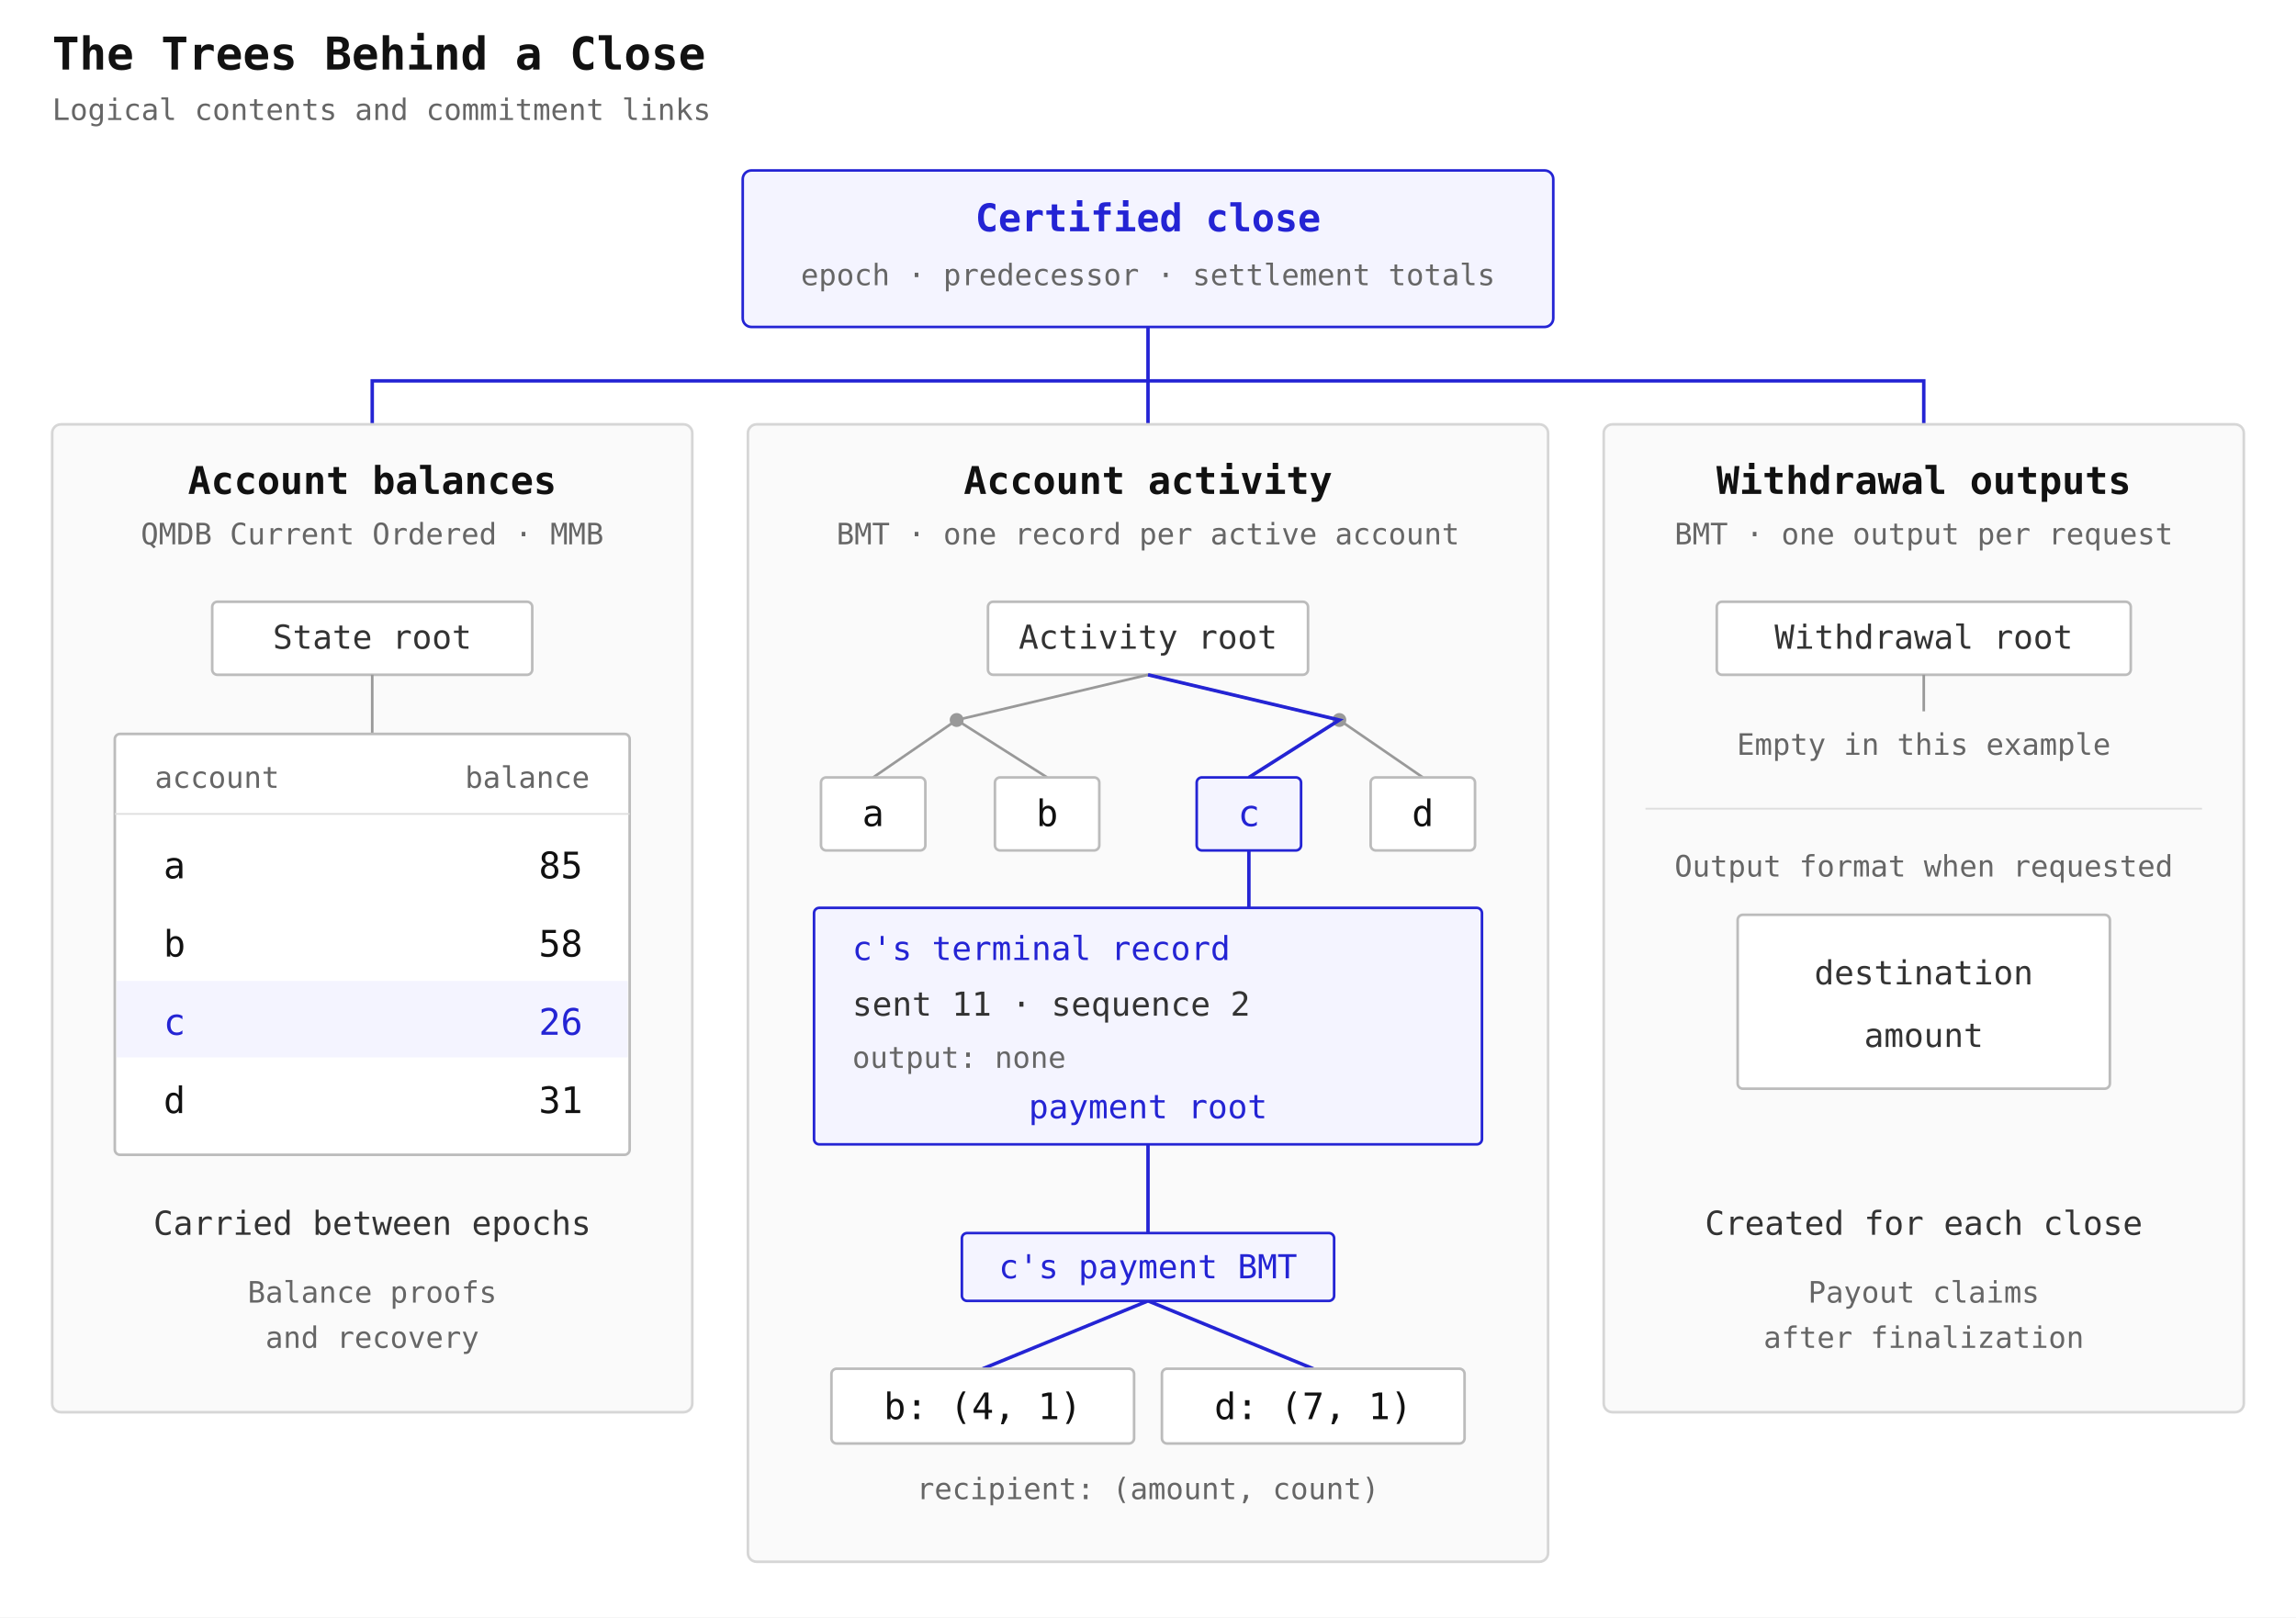
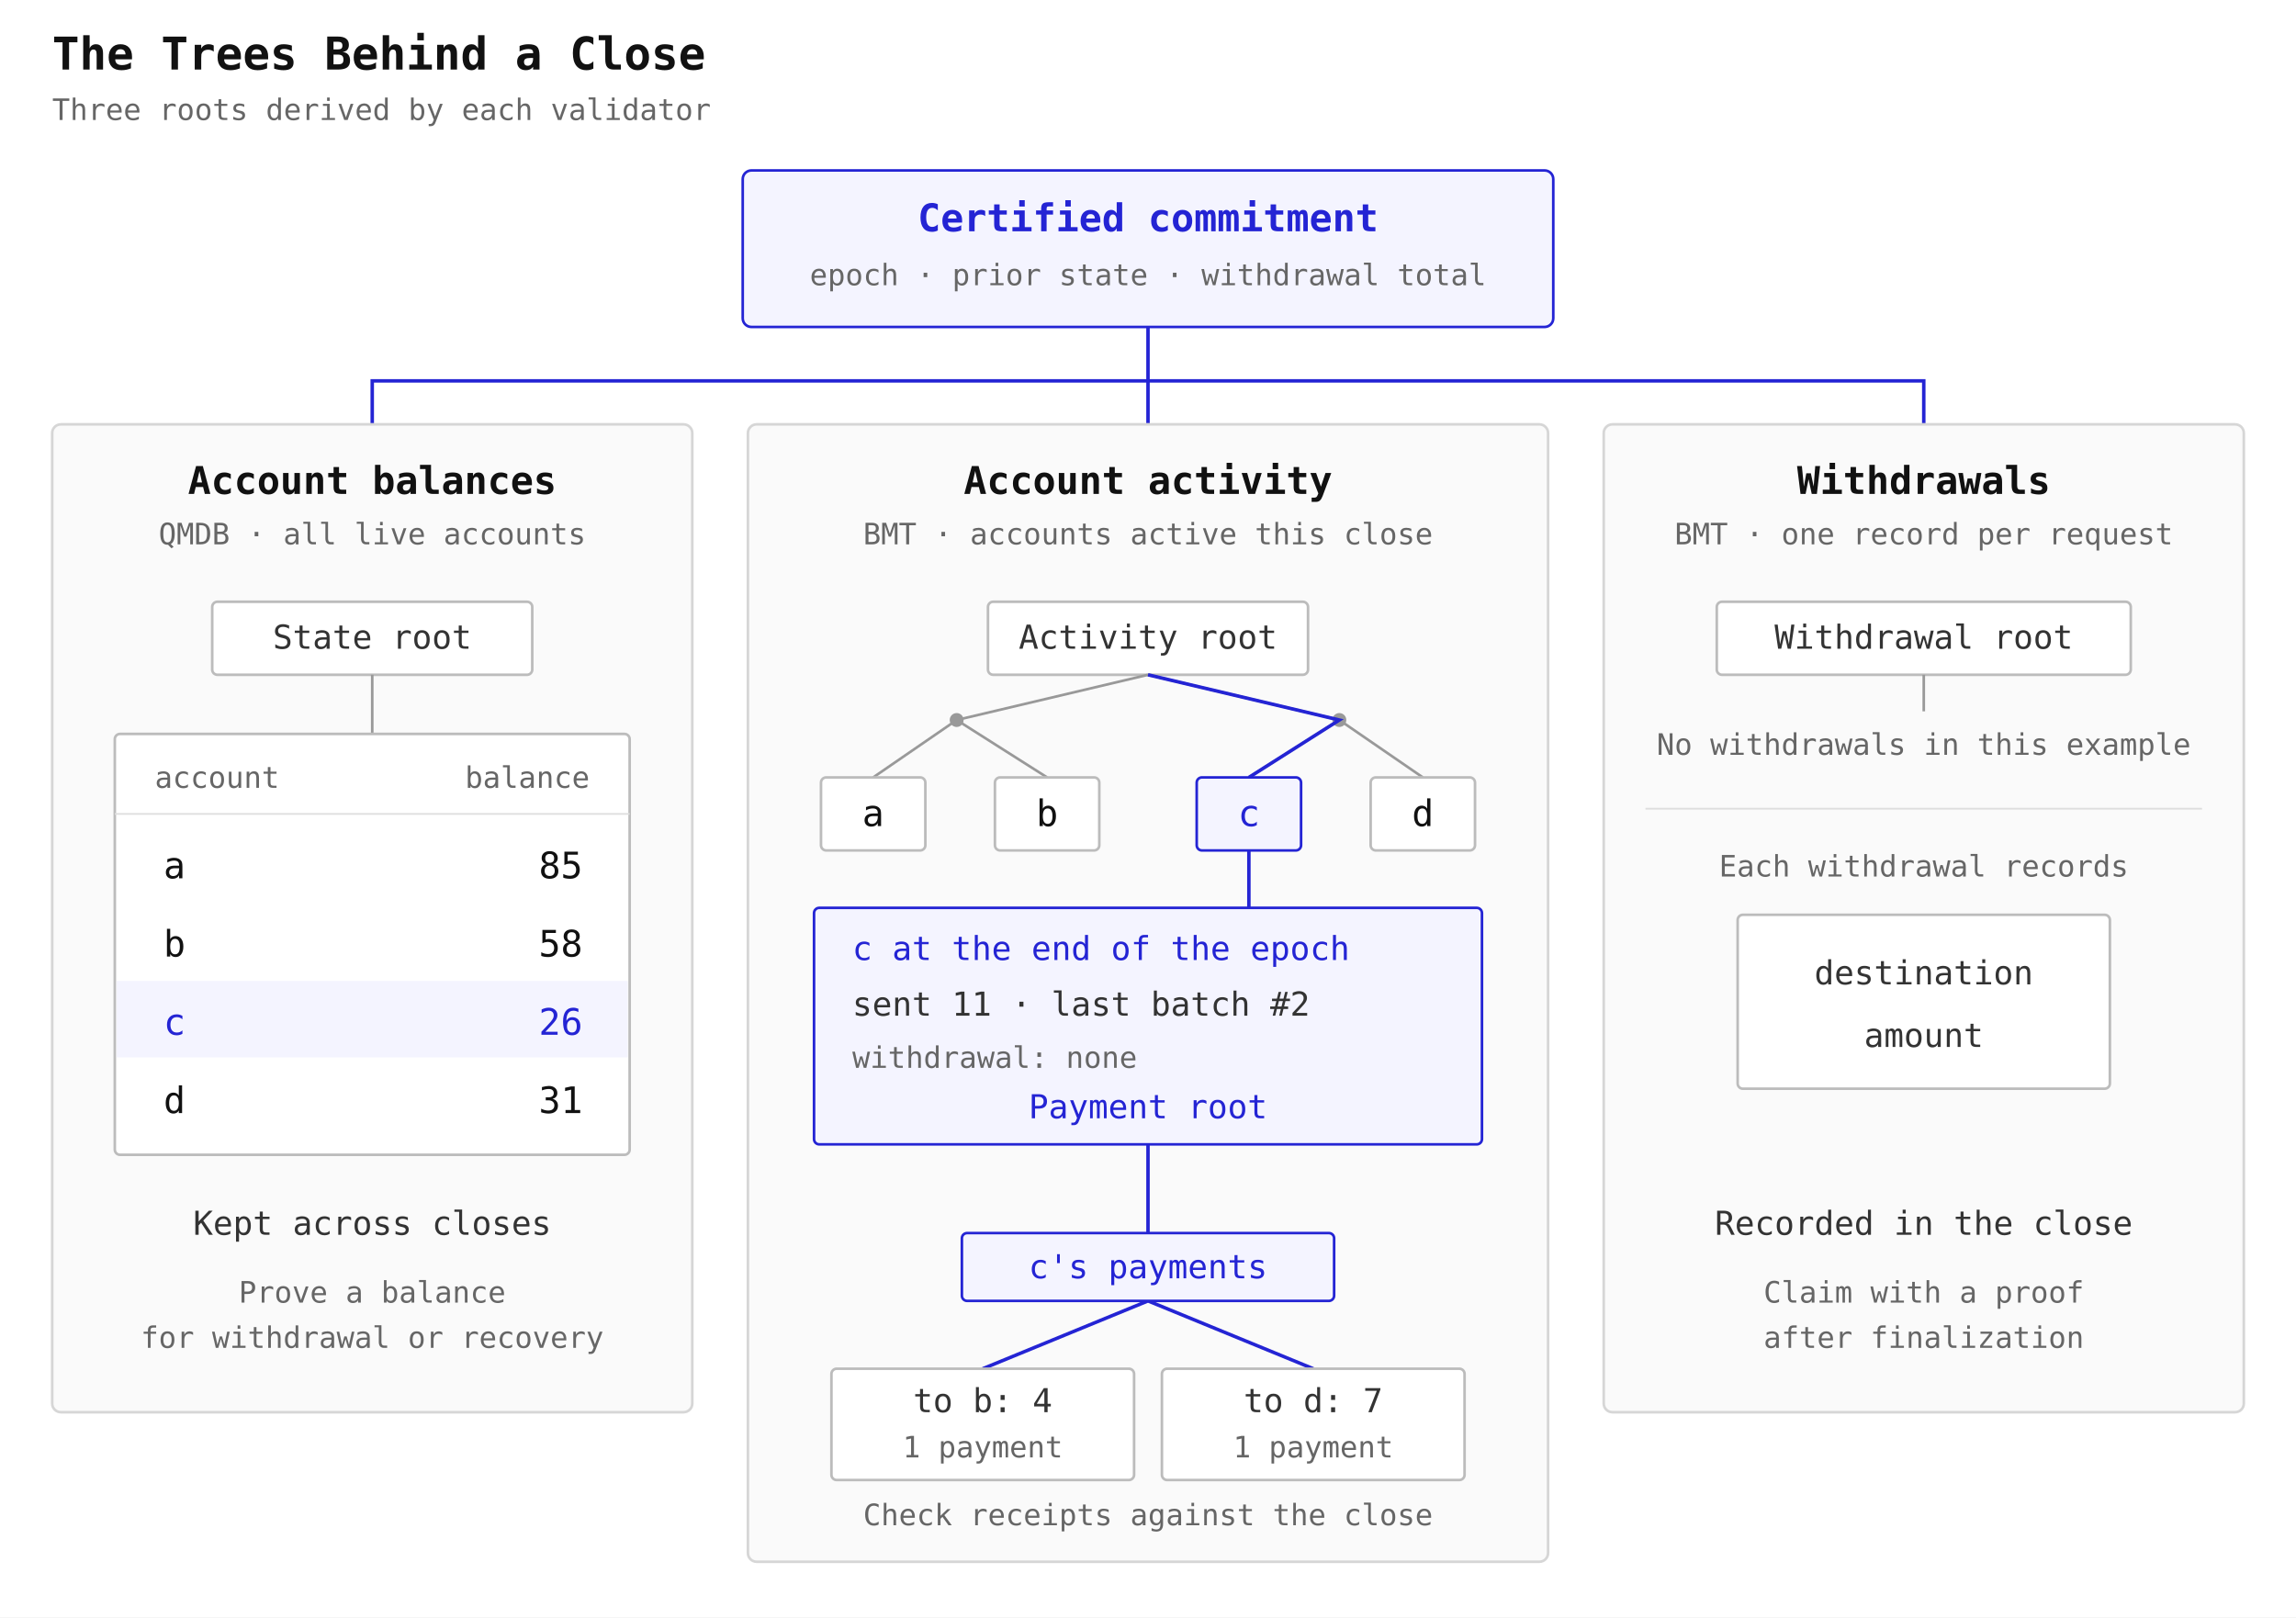
<svg xmlns="http://www.w3.org/2000/svg" viewBox="0 0 1320 930" role="img" aria-labelledby="title description">
  <rect width="1320" height="930" fill="#fff" />
  <style>
    text { font-family: ui-monospace, SFMono-Regular, Menlo, Monaco, Consolas, monospace; }
    .title { font-size: 26px; font-weight: 700; fill: #111; }
    .heading { font-size: 22px; font-weight: 700; fill: #111; }
    .label { font-size: 19px; fill: #333; }
    .note { font-size: 17px; fill: #666; }
    .mono { font-size: 21px; fill: #111; }
    .center { text-anchor: middle; }
    .right { text-anchor: end; }
    .blue { fill: #2424d4; }
    .panel { fill: #fafafa; stroke: #d6d6d6; stroke-width: 1.5; }
    .record { fill: #fff; stroke: #bcbcbc; stroke-width: 1.5; }
    .selected { fill: #f4f4ff; stroke: #2424d4; stroke-width: 1.5; }
    .link { fill: none; stroke: #999; stroke-width: 1.5; }
    .focus { fill: none; stroke: #2424d4; stroke-width: 2; }
    .rule { stroke: #dedede; stroke-width: 1; }
  </style>
  <text class="title" x="30" y="40">The Trees Behind a Close</text>
-   <text class="note" x="30" y="69">Logical contents and commitment links</text>
+   <text class="note" x="30" y="69">Three roots derived by each validator</text>
  <rect class="selected" x="427" y="98" width="466" height="90" rx="5" />
-   <text class="heading center blue" x="660" y="133">Certified close</text>
-   <text class="note center" x="660" y="164">epoch · predecessor · settlement totals</text>
+   <text class="heading center blue" x="660" y="133">Certified commitment</text>
+   <text class="note center" x="660" y="164">epoch · prior state · withdrawal total</text>
  <path class="focus" d="M660 188 V219 M214 244 V219 H1106 V244 M660 219 V244" />
  <rect class="panel" x="30" y="244" width="368" height="568" rx="5" />
  <text class="heading center" x="214" y="284">Account balances</text>
-   <text class="note center" x="214" y="313">QMDB Current Ordered · MMB</text>
+   <text class="note center" x="214" y="313">QMDB · all live accounts</text>
  <rect class="record" x="122" y="346" width="184" height="42" rx="3" />
  <text class="label center" x="214" y="373">State root</text>
  <path class="link" d="M214 388 V422" />
  <rect class="record" x="66" y="422" width="296" height="242" rx="3" />
  <text class="note" x="89" y="453">account</text>
  <text class="note right" x="339" y="453">balance</text>
  <path class="rule" d="M66 468 H362" />
  <text class="mono" x="94" y="505">a</text>
  <text class="mono right" x="335" y="505">85</text>
  <text class="mono" x="94" y="550">b</text>
  <text class="mono right" x="335" y="550">58</text>
  <rect x="67" y="564" width="294" height="44" fill="#f4f4ff" />
  <text class="mono blue" x="94" y="595">c</text>
  <text class="mono right blue" x="335" y="595">26</text>
  <text class="mono" x="94" y="640">d</text>
  <text class="mono right" x="335" y="640">31</text>
-   <text class="label center" x="214" y="710">Carried between epochs</text>
-   <text class="note center" x="214" y="749">Balance proofs</text>
-   <text class="note center" x="214" y="775">and recovery</text>
+   <text class="label center" x="214" y="710">Kept across closes</text>
+   <text class="note center" x="214" y="749">Prove a balance</text>
+   <text class="note center" x="214" y="775">for withdrawal or recovery</text>
  <rect class="panel" x="430" y="244" width="460" height="654" rx="5" />
  <text class="heading center" x="660" y="284">Account activity</text>
-   <text class="note center" x="660" y="313">BMT · one record per active account</text>
+   <text class="note center" x="660" y="313">BMT · accounts active this close</text>
  <rect class="record" x="568" y="346" width="184" height="42" rx="3" />
  <text class="label center" x="660" y="373">Activity root</text>
  <path class="link" d="M660 388 L550 414 L502 447 M550 414 L602 447 M660 388 L770 414 L718 447 M770 414 L818 447" />
  <circle cx="550" cy="414" r="4" fill="#999" />
  <circle cx="770" cy="414" r="4" fill="#999" />
  <path class="focus" d="M660 388 L770 414 L718 447" />
  <rect class="record" x="472" y="447" width="60" height="42" rx="3" />
  <rect class="record" x="572" y="447" width="60" height="42" rx="3" />
  <rect class="selected" x="688" y="447" width="60" height="42" rx="3" />
  <rect class="record" x="788" y="447" width="60" height="42" rx="3" />
  <text class="mono center" x="502" y="475">a</text>
  <text class="mono center" x="602" y="475">b</text>
  <text class="mono center blue" x="718" y="475">c</text>
  <text class="mono center" x="818" y="475">d</text>
  <path class="focus" d="M718 489 V522" />
  <rect class="selected" x="468" y="522" width="384" height="136" rx="3" />
-   <text class="label blue" x="490" y="552">c's terminal record</text>
-   <text class="label" x="490" y="584">sent 11 · sequence 2</text>
-   <text class="note" x="490" y="614">output: none</text>
-   <text class="label center blue" x="660" y="643">payment root</text>
+   <text class="label blue" x="490" y="552">c at the end of the epoch</text>
+   <text class="label" x="490" y="584">sent 11 · last batch #2</text>
+   <text class="note" x="490" y="614">withdrawal: none</text>
+   <text class="label center blue" x="660" y="643">Payment root</text>
  <path class="focus" d="M660 658 V709 M660 748 L565 787 M660 748 L755 787" />
  <rect class="selected" x="553" y="709" width="214" height="39" rx="3" />
-   <text class="label center blue" x="660" y="735">c's payment BMT</text>
-   <rect class="record" x="478" y="787" width="174" height="43" rx="3" />
-   <rect class="record" x="668" y="787" width="174" height="43" rx="3" />
-   <text class="mono center" x="565" y="816">b: (4, 1)</text>
-   <text class="mono center" x="755" y="816">d: (7, 1)</text>
-   <text class="note center" x="660" y="862">recipient: (amount, count)</text>
+   <text class="label center blue" x="660" y="735">c's payments</text>
+   <rect class="record" x="478" y="787" width="174" height="64" rx="3" />
+   <rect class="record" x="668" y="787" width="174" height="64" rx="3" />
+   <text class="label center" x="565" y="812">to b: 4</text>
+   <text class="note center" x="565" y="838">1 payment</text>
+   <text class="label center" x="755" y="812">to d: 7</text>
+   <text class="note center" x="755" y="838">1 payment</text>
+   <text class="note center" x="660" y="877">Check receipts against the close</text>
  <rect class="panel" x="922" y="244" width="368" height="568" rx="5" />
-   <text class="heading center" x="1106" y="284">Withdrawal outputs</text>
-   <text class="note center" x="1106" y="313">BMT · one output per request</text>
+   <text class="heading center" x="1106" y="284">Withdrawals</text>
+   <text class="note center" x="1106" y="313">BMT · one record per request</text>
  <rect class="record" x="987" y="346" width="238" height="42" rx="3" />
  <text class="label center" x="1106" y="373">Withdrawal root</text>
  <path class="link" d="M1106 388 V409" />
-   <text class="note center" x="1106" y="434">Empty in this example</text>
+   <text class="note center" x="1106" y="434">No withdrawals in this example</text>
  <path class="rule" d="M946 465 H1266" />
-   <text class="note center" x="1106" y="504">Output format when requested</text>
+   <text class="note center" x="1106" y="504">Each withdrawal records</text>
  <rect class="record" x="999" y="526" width="214" height="100" rx="3" />
  <text class="label center" x="1106" y="566">destination</text>
  <text class="label center" x="1106" y="602">amount</text>
-   <text class="label center" x="1106" y="710">Created for each close</text>
-   <text class="note center" x="1106" y="749">Payout claims</text>
+   <text class="label center" x="1106" y="710">Recorded in the close</text>
+   <text class="note center" x="1106" y="749">Claim with a proof</text>
  <text class="note center" x="1106" y="775">after finalization</text>
</svg>
